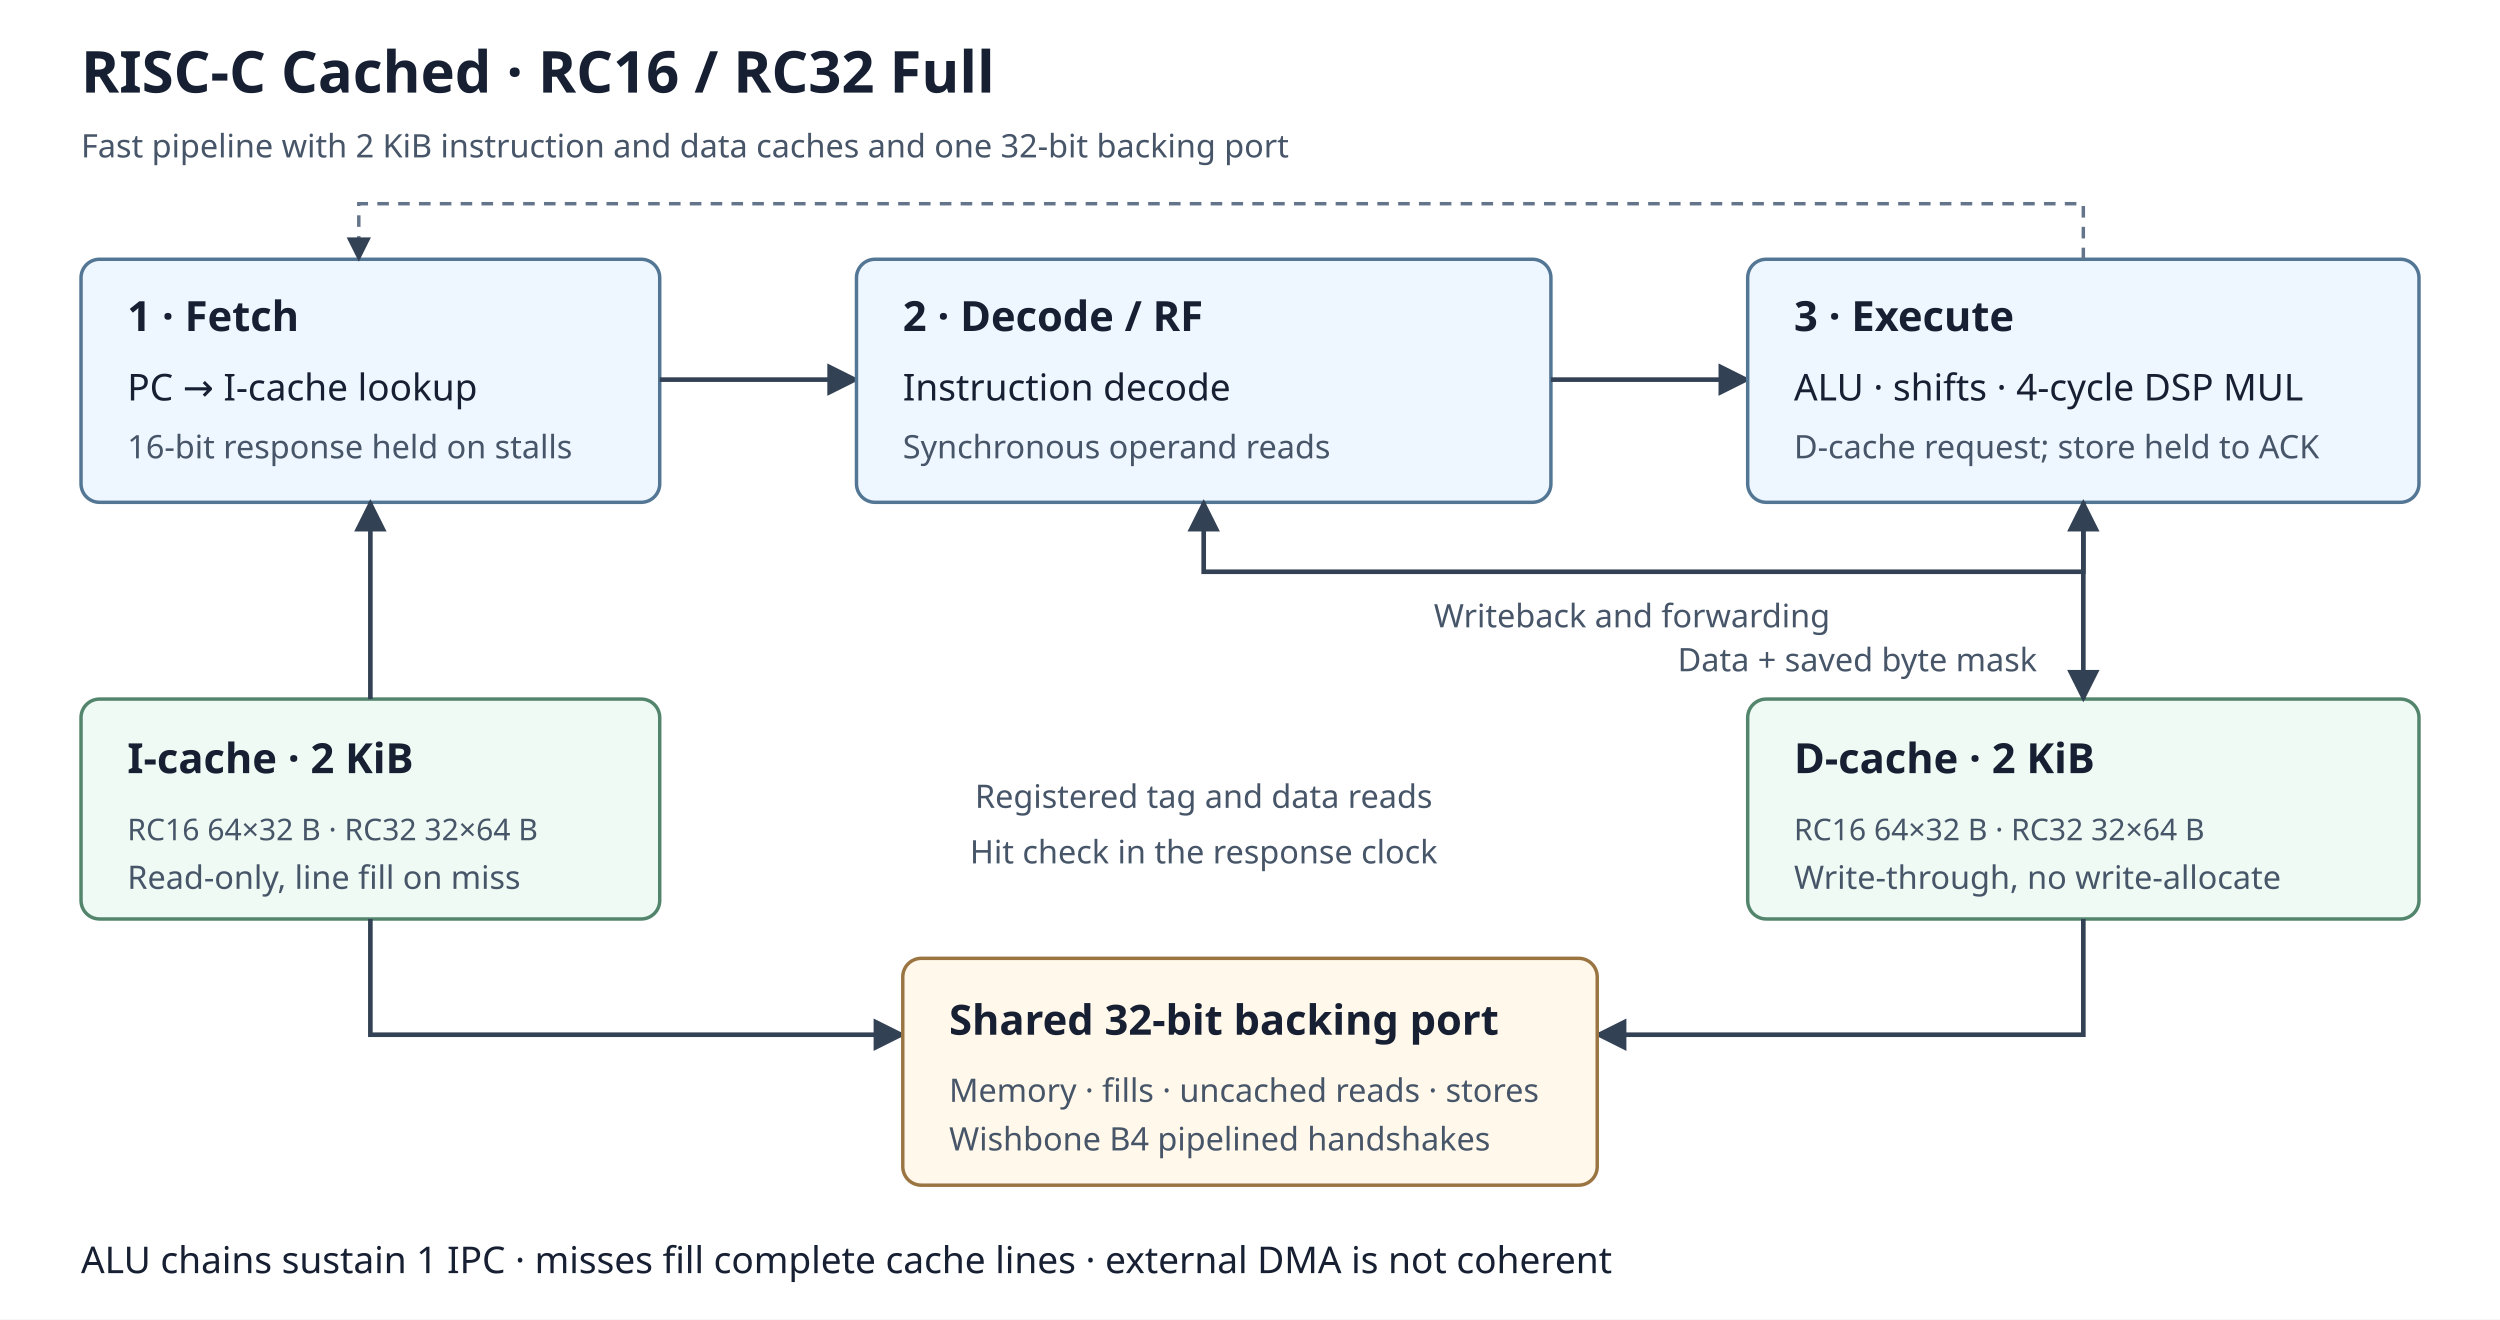
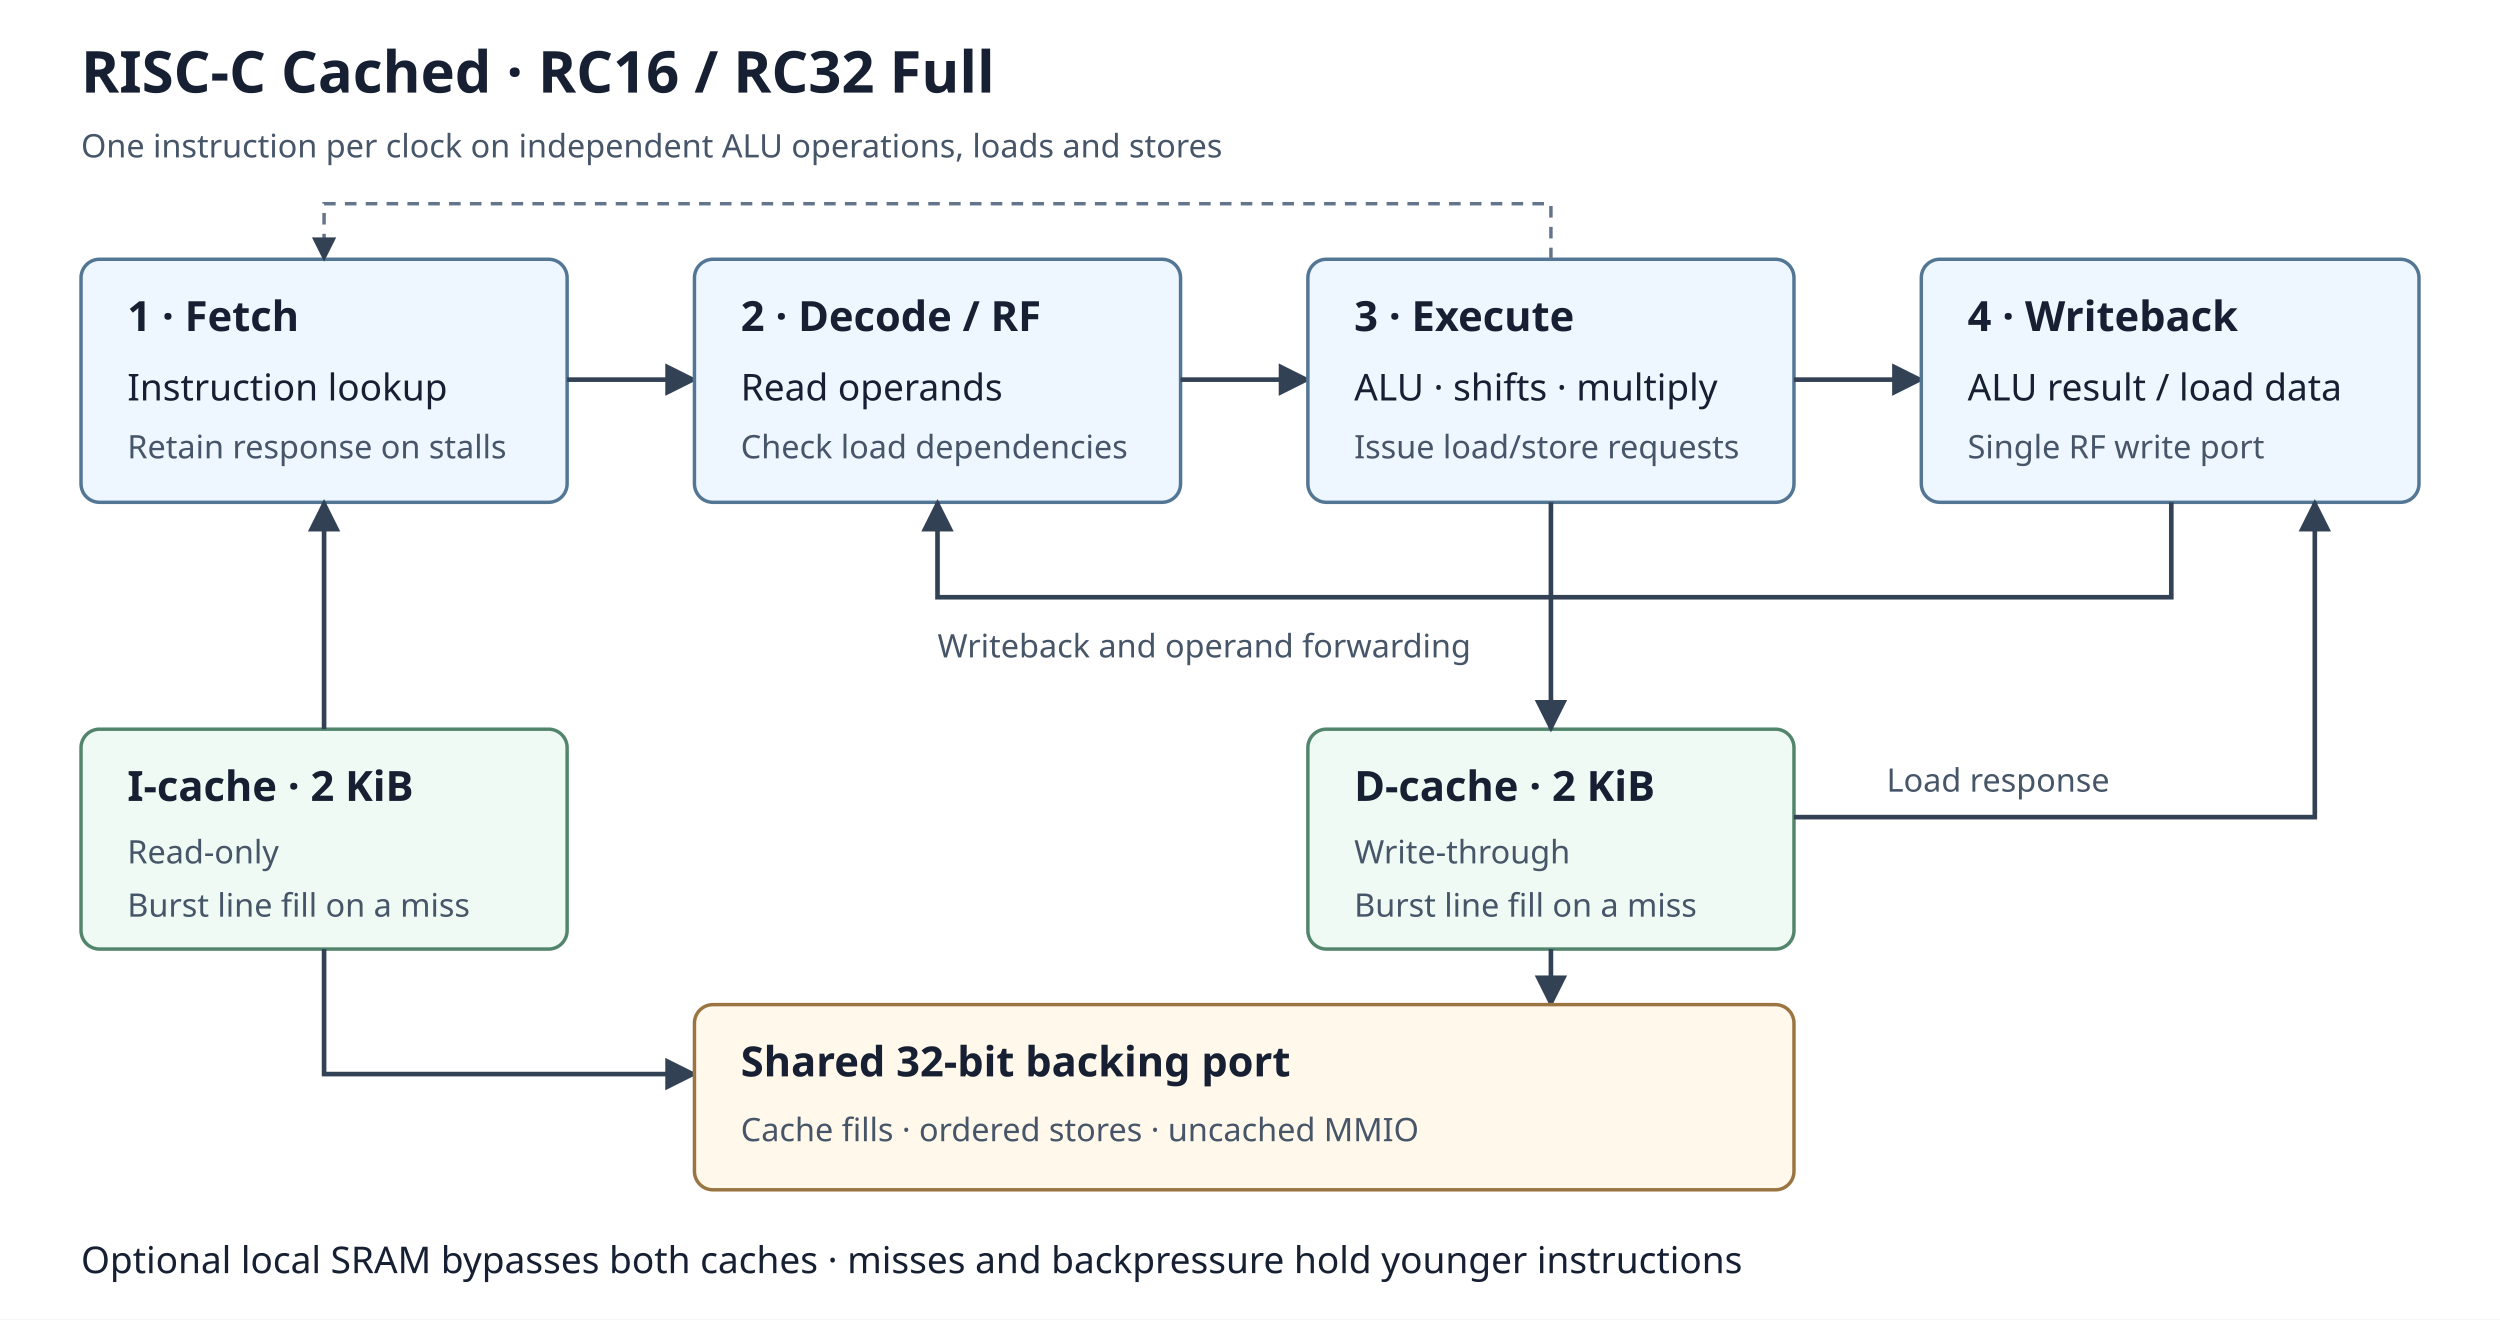
<svg xmlns="http://www.w3.org/2000/svg" width="1080" height="570" viewBox="0 0 1080 570" role="img" aria-labelledby="title desc">
  <defs>
    <marker id="arrow" viewBox="0 0 10 10" refX="9" refY="5" markerWidth="7" markerHeight="7" orient="auto-start-reverse">
      <path d="M0 0L10 5L0 10z" fill="#334155" />
    </marker>
    <style>
      text { font-family: sans-serif; fill: #172033; font-size: 16px; }
      .title { font-size: 25px; font-weight: bold; }
      .label { font-size: 18px; font-weight: bold; }
      .small { font-size: 14px; fill: #475569; }
-       .geometry { font-size: 13px; }
      .pipe { stroke: #527694; stroke-width: 1.5; fill: #eef6ff; }
      .cache { stroke: #52856c; stroke-width: 1.5; fill: #eefaf3; }
      .memory { stroke: #9a7542; stroke-width: 1.5; fill: #fff8eb; }
      .flow { fill: none; stroke: #334155; stroke-width: 2; marker-end: url(#arrow); }
      .control { fill: none; stroke: #64748b; stroke-width: 1.5; stroke-dasharray: 5 4; marker-end: url(#arrow); }
    </style>
  </defs>
  <rect width="1080" height="570" fill="#fff" />
  <text x="35" y="40" class="title">RISC-C Cached · RC16 / RC32 Full</text>
-   <text x="35" y="68" class="small">Fast pipeline with 2 KiB instruction and data caches and one 32-bit backing port</text>
-   <rect x="35" y="112" width="250" height="105" rx="8" class="pipe" />
+   <text x="35" y="68" class="small">One instruction per clock on independent ALU operations, loads and stores</text>
+   <rect x="35" y="112" width="210" height="105" rx="8" class="pipe" />
  <text x="55" y="143" class="label">1 · Fetch</text>
-   <text x="55" y="173">PC → I-cache lookup</text>
-   <text x="55" y="198" class="small">16-bit response held on stalls</text>
-   <path d="M285 164H370" class="flow" />
-   <rect x="370" y="112" width="300" height="105" rx="8" class="pipe" />
-   <text x="390" y="143" class="label">2 · Decode / RF</text>
-   <text x="390" y="173">Instruction decode</text>
-   <text x="390" y="198" class="small">Synchronous operand reads</text>
-   <path d="M670 164H755" class="flow" />
-   <rect x="755" y="112" width="290" height="105" rx="8" class="pipe" />
-   <text x="775" y="143" class="label">3 · Execute</text>
-   <text x="775" y="173">ALU · shifts · 4-cycle DSP MUL</text>
-   <text x="775" y="198" class="small">D-cache request; store held to ACK</text>
-   <path d="M900 112V88H155V112" class="control" />
-   <path d="M900 217V247H520V217" class="flow" />
-   <text x="705" y="271" text-anchor="middle" class="small">Writeback and forwarding</text>
-   <rect x="35" y="302" width="250" height="95" rx="8" class="cache" />
-   <text x="55" y="334" class="label">I-cache · 2 KiB</text>
-   <text x="55" y="363" class="small geometry">RC16 64×32 B · RC32 32×64 B</text>
-   <text x="55" y="384" class="small">Read-only, line fill on miss</text>
-   <path d="M160 302V217" class="flow" />
-   <rect x="755" y="302" width="290" height="95" rx="8" class="cache" />
-   <text x="775" y="334" class="label">D-cache · 2 KiB</text>
-   <text x="775" y="363" class="small geometry">RC16 64×32 B · RC32 32×64 B</text>
-   <text x="775" y="384" class="small">Write-through, no write-allocate</text>
-   <path d="M900 217V302" class="flow" marker-start="url(#arrow)" />
-   <text x="880" y="290" text-anchor="end" class="small">Data + saved byte mask</text>
-   <text x="520" y="349" text-anchor="middle" class="small">Registered tag and data reads</text>
-   <text x="520" y="373" text-anchor="middle" class="small">Hit check in the response clock</text>
-   <path d="M160 397V447H390" class="flow" />
-   <path d="M900 397V447H690" class="flow" />
-   <rect x="390" y="414" width="300" height="98" rx="8" class="memory" />
-   <text x="410" y="447" class="label">Shared 32-bit backing port</text>
-   <text x="410" y="476" class="small">Memory · fills · uncached reads · stores</text>
-   <text x="410" y="497" class="small">Wishbone B4 pipelined handshakes</text>
-   <text x="35" y="550">ALU chains sustain 1 IPC · misses fill complete cache lines · external DMA is not coherent</text>
+   <text x="55" y="173">Instruction lookup</text>
+   <text x="55" y="198" class="small">Retain response on stalls</text>
+   <path d="M245 164H300" class="flow" />
+   <rect x="300" y="112" width="210" height="105" rx="8" class="pipe" />
+   <text x="320" y="143" class="label">2 · Decode / RF</text>
+   <text x="320" y="173">Read operands</text>
+   <text x="320" y="198" class="small">Check load dependencies</text>
+   <path d="M510 164H565" class="flow" />
+   <rect x="565" y="112" width="210" height="105" rx="8" class="pipe" />
+   <text x="585" y="143" class="label">3 · Execute</text>
+   <text x="585" y="173">ALU · shifts · multiply</text>
+   <text x="585" y="198" class="small">Issue load/store requests</text>
+   <path d="M775 164H830" class="flow" />
+   <rect x="830" y="112" width="215" height="105" rx="8" class="pipe" />
+   <text x="850" y="143" class="label">4 · Writeback</text>
+   <text x="850" y="173">ALU result / load data</text>
+   <text x="850" y="198" class="small">Single RF write port</text>
+   <path d="M670 112V88H140V112" class="control" />
+   <path d="M938 217V258H405V217" class="flow" />
+   <text x="405" y="284" class="small">Writeback and operand forwarding</text>
+   <rect x="35" y="315" width="210" height="95" rx="8" class="cache" />
+   <text x="55" y="346" class="label">I-cache · 2 KiB</text>
+   <text x="55" y="373" class="small">Read-only</text>
+   <text x="55" y="396" class="small">Burst line fill on a miss</text>
+   <path d="M140 315V217" class="flow" />
+   <rect x="565" y="315" width="210" height="95" rx="8" class="cache" />
+   <text x="585" y="346" class="label">D-cache · 2 KiB</text>
+   <text x="585" y="373" class="small">Write-through</text>
+   <text x="585" y="396" class="small">Burst line fill on a miss</text>
+   <path d="M670 217V315" class="flow" />
+   <path d="M775 353H1000V217" class="flow" />
+   <text x="815" y="342" class="small">Load response</text>
+   <path d="M140 410V464H300" class="flow" />
+   <path d="M670 410V434" class="flow" />
+   <rect x="300" y="434" width="475" height="80" rx="8" class="memory" />
+   <text x="320" y="465" class="label">Shared 32-bit backing port</text>
+   <text x="320" y="493" class="small">Cache fills · ordered stores · uncached MMIO</text>
+   <text x="35" y="550">Optional local SRAM bypasses both caches · misses and backpressure hold younger instructions</text>
</svg>
